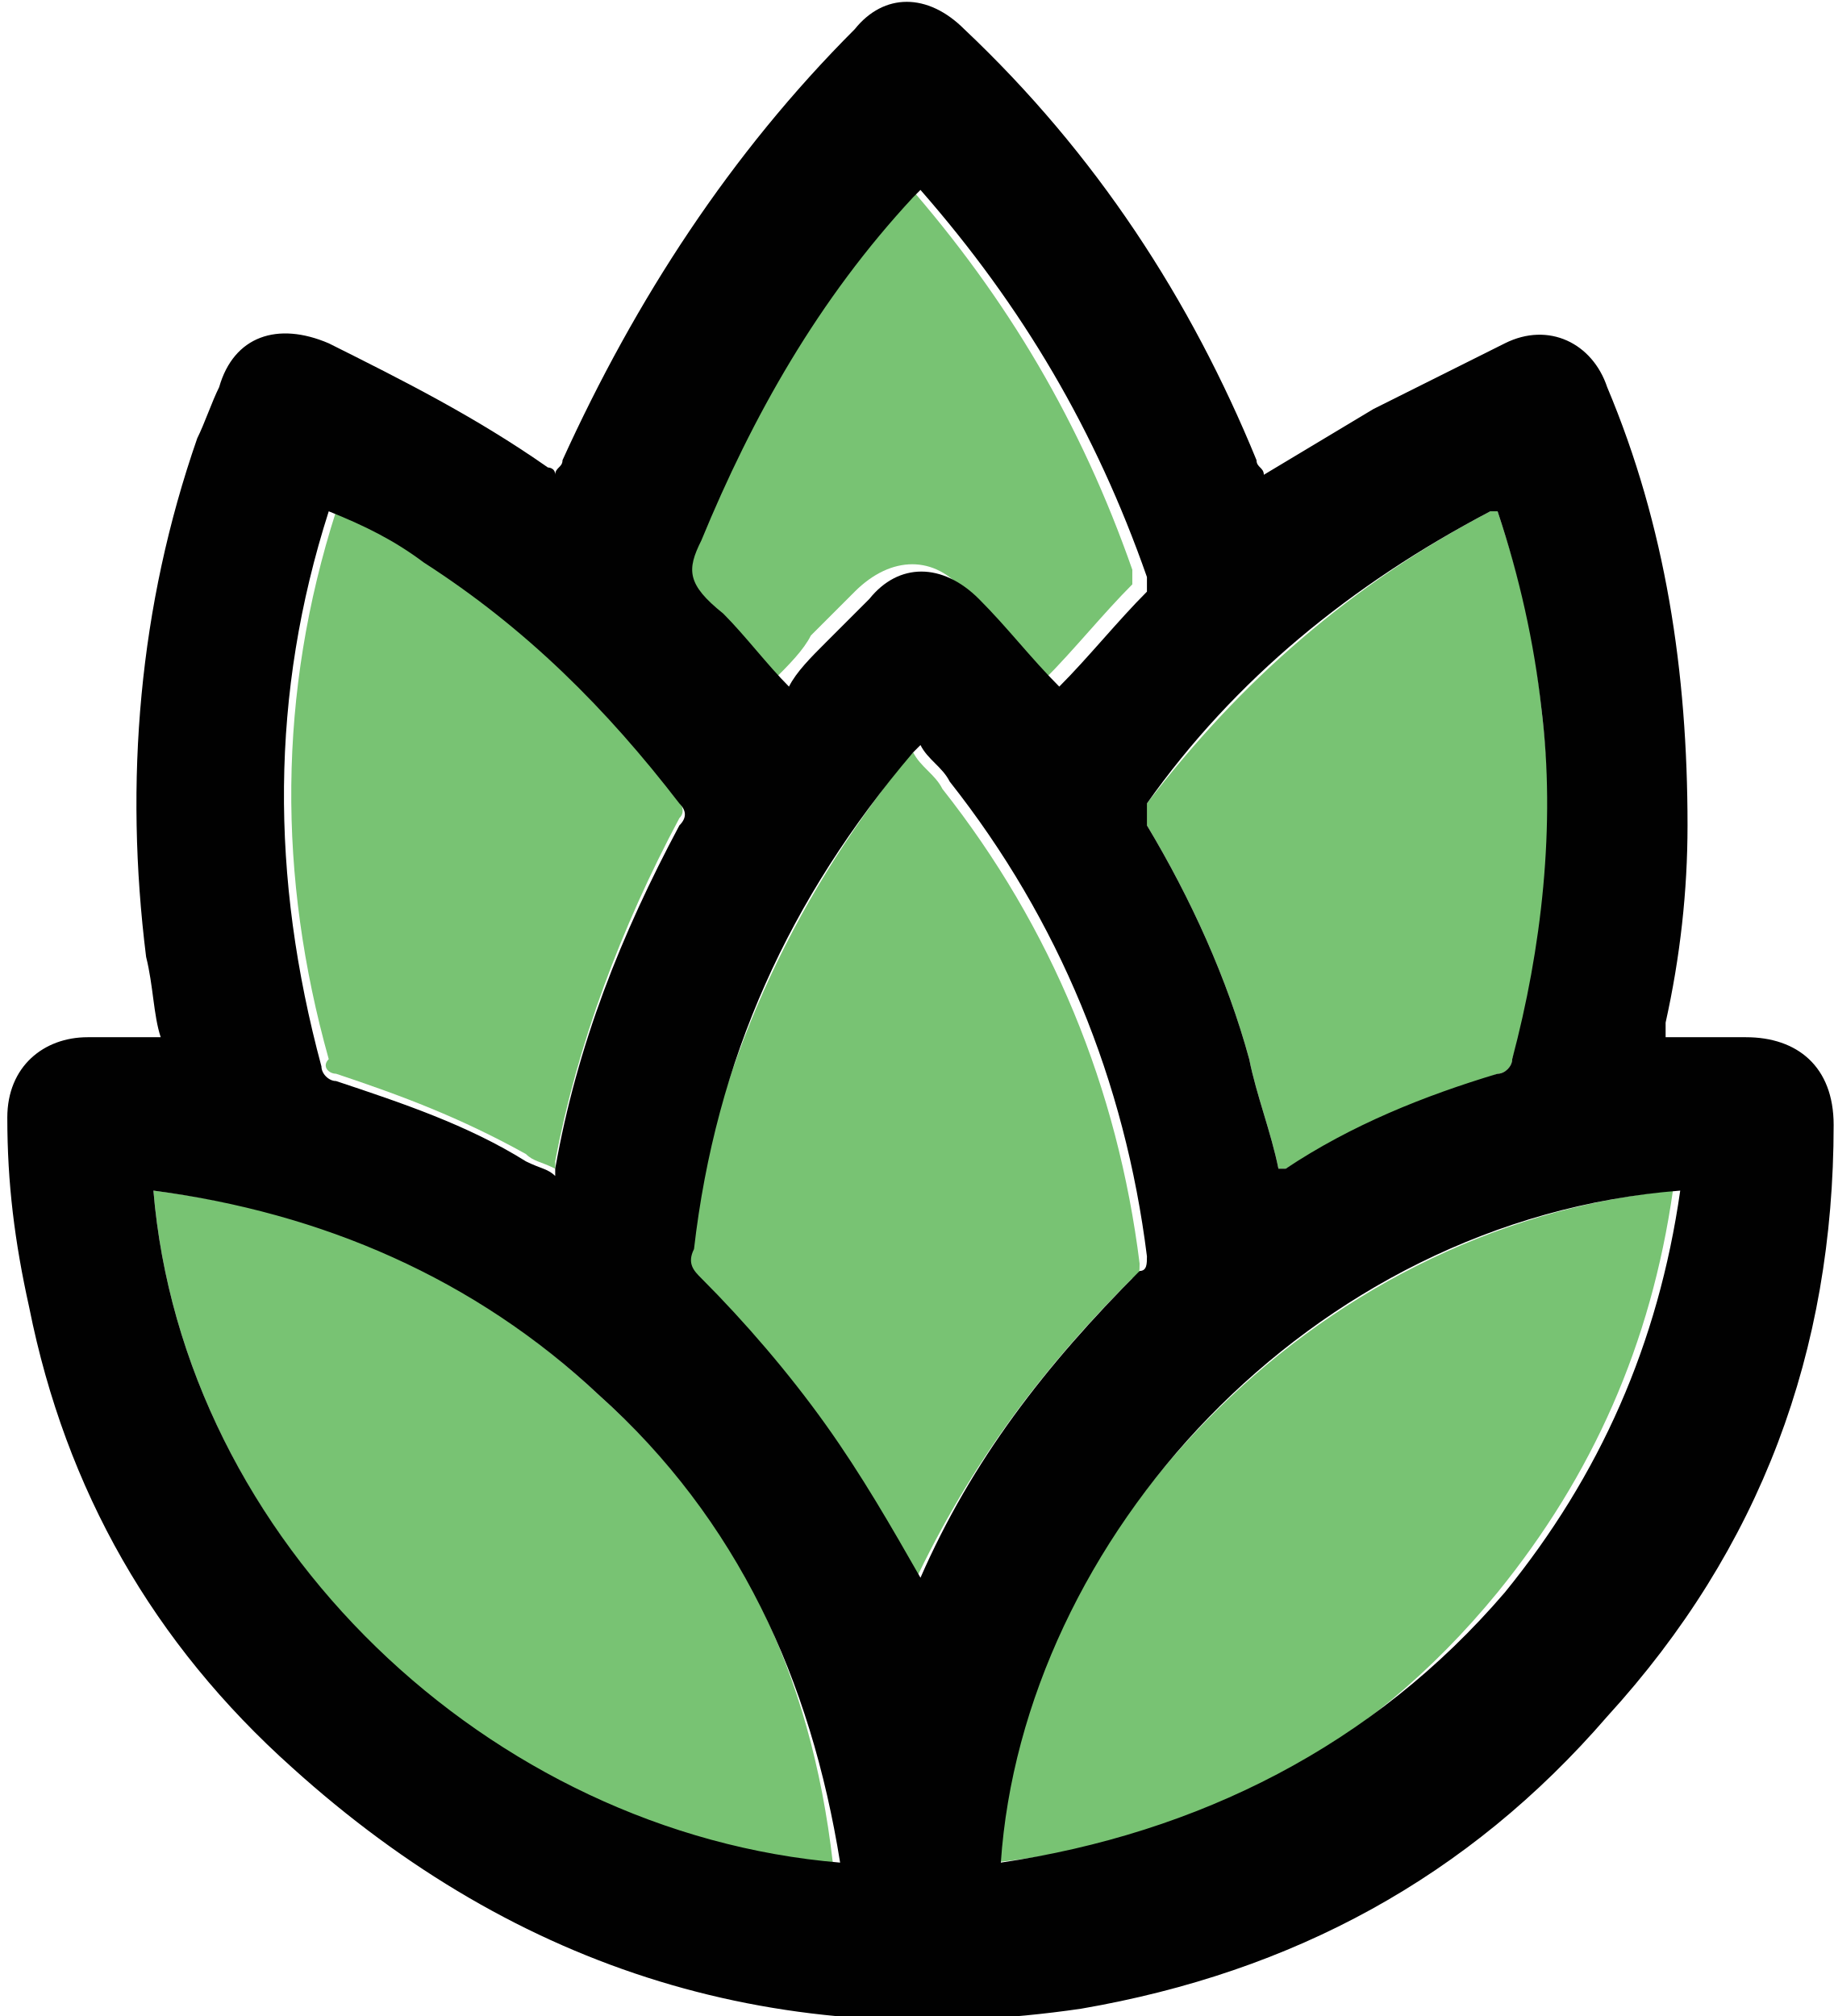
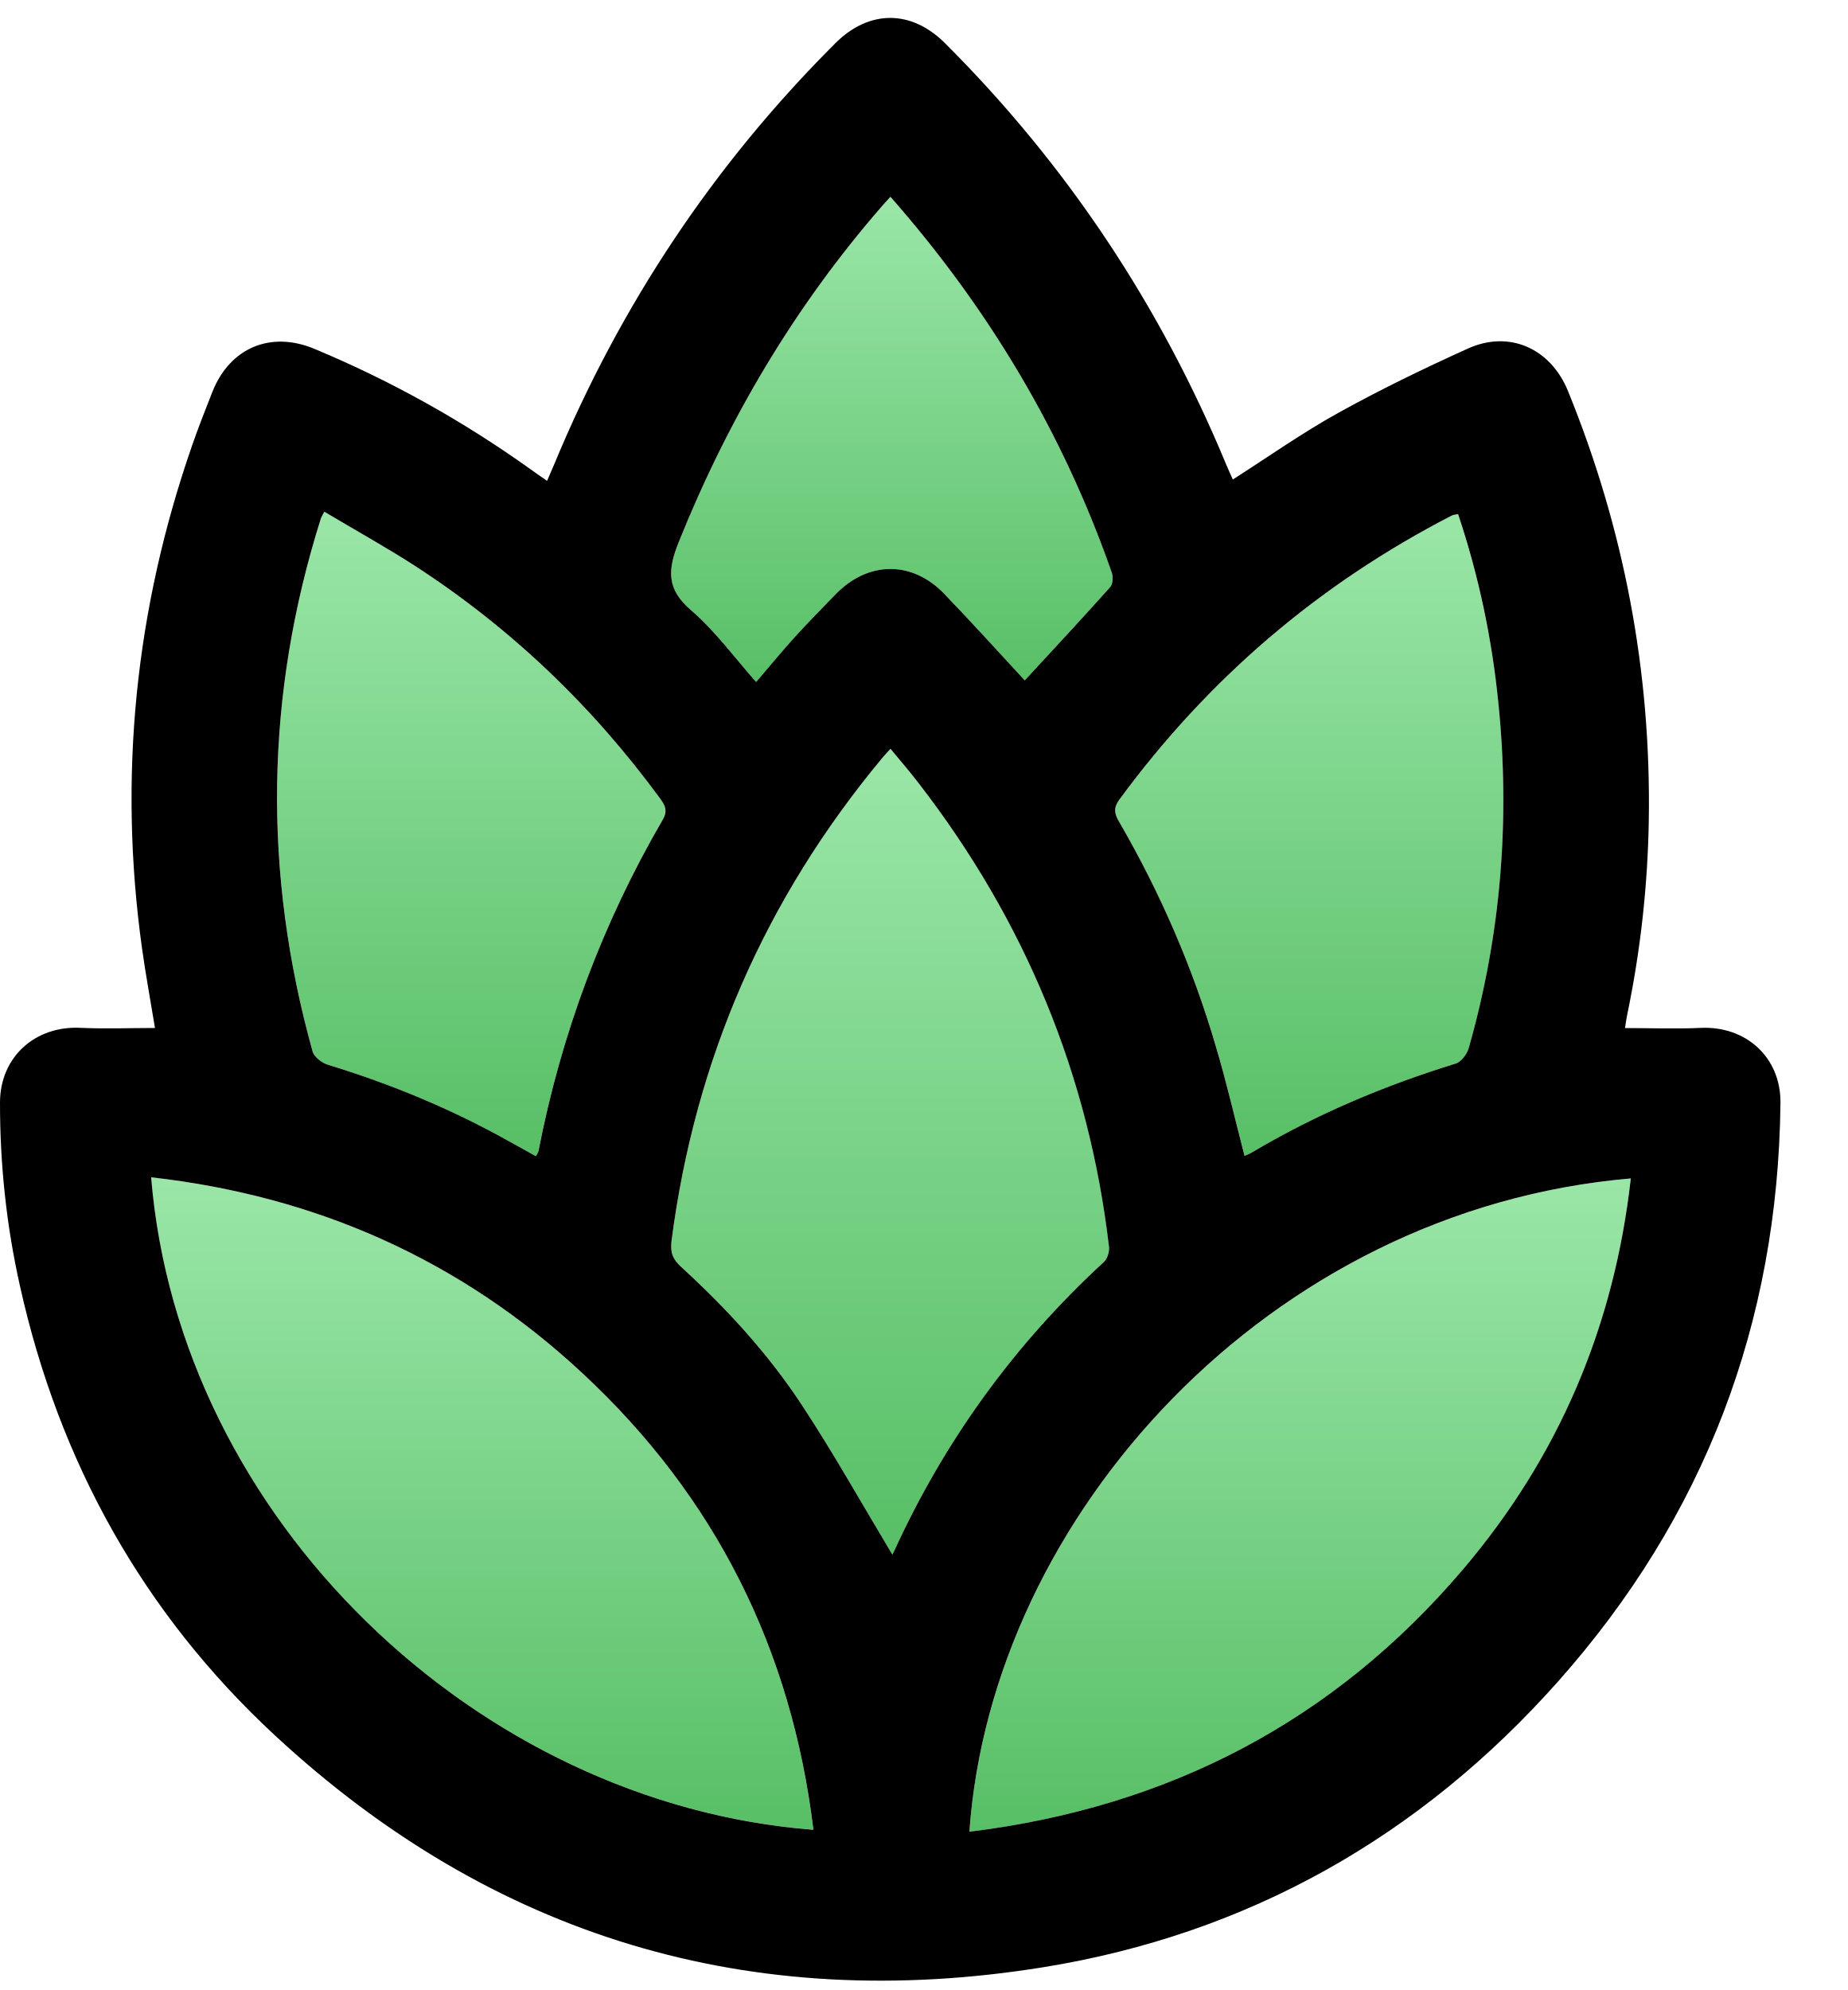
- <svg xmlns="http://www.w3.org/2000/svg" xmlns:xlink="http://www.w3.org/1999/xlink" version="1.1" id="Layer_1" x="0px" y="0px" viewBox="0 0 25.1 27.6" style="enable-background:new 0 0 25.1 27.6;" xml:space="preserve">
-   <style type="text/css">
- 	.st0{clip-path:url(#SVGID_2_);}
- 	.st1{clip-path:url(#SVGID_4_);fill:#78C373;}
- 	.st2{clip-path:url(#SVGID_6_);}
- 	.st3{clip-path:url(#SVGID_8_);fill:#78C373;}
- 	.st4{clip-path:url(#SVGID_10_);}
- 	.st5{clip-path:url(#SVGID_12_);fill:#78C373;}
- 	.st6{clip-path:url(#SVGID_14_);}
- 	.st7{clip-path:url(#SVGID_16_);fill:#78C373;}
- 	.st8{clip-path:url(#SVGID_18_);}
- 	.st9{clip-path:url(#SVGID_20_);fill:#78C373;}
- 	.st10{clip-path:url(#SVGID_22_);}
- 	.st11{clip-path:url(#SVGID_24_);fill:#78C373;}
- 	.st12{clip-path:url(#SVGID_26_);}
- 	.st13{clip-path:url(#SVGID_28_);fill:#010101;}
- </style>
-   <g>
-     <defs>
-       <path id="SVGID_1_" d="M9.7,8.3c0.3,0.3,0.6,0.7,0.9,1c0.2-0.2,0.4-0.4,0.5-0.6c0.2-0.2,0.4-0.4,0.6-0.6c0.5-0.5,1.1-0.5,1.5,0    c0.4,0.4,0.8,0.8,1.1,1.2c0.4-0.4,0.8-0.9,1.2-1.3c0,0,0-0.1,0-0.2c-0.7-2-1.7-3.7-3.1-5.3c-0.1,0.1-0.1,0.1-0.1,0.1    c-1.2,1.4-2.2,3-2.9,4.7C9.4,7.8,9.4,8,9.7,8.3" />
-     </defs>
-     <clipPath id="SVGID_2_">
-       <use xlink:href="#SVGID_1_" style="overflow:visible;" />
-     </clipPath>
-     <g class="st0">
-       <defs>
-         <rect id="SVGID_3_" x="0" y="-0.3" width="26" height="28" />
-       </defs>
-       <clipPath id="SVGID_4_">
-         <use xlink:href="#SVGID_3_" style="overflow:visible;" />
-       </clipPath>
-       <rect x="4.4" y="-2.5" class="st1" width="16.2" height="16.8" />
-     </g>
-   </g>
-   <g>
-     <defs>
-       <path id="SVGID_5_" d="M17.1,14.5c0.1,0.5,0.3,1,0.4,1.5c0,0,0.1,0,0.1,0c0.9-0.5,1.9-0.9,2.9-1.3c0.1,0,0.2-0.1,0.2-0.2    c0.5-1.6,0.6-3.2,0.4-4.8C21,8.7,20.8,7.9,20.5,7c0,0-0.1,0-0.1,0c-1.9,1-3.4,2.3-4.7,4c-0.1,0.1-0.1,0.2,0,0.3    C16.3,12.3,16.8,13.4,17.1,14.5" />
-     </defs>
-     <clipPath id="SVGID_6_">
-       <use xlink:href="#SVGID_5_" style="overflow:visible;" />
-     </clipPath>
-     <g class="st2">
-       <defs>
-         <rect id="SVGID_7_" x="0" y="-0.3" width="26" height="28" />
-       </defs>
-       <clipPath id="SVGID_8_">
-         <use xlink:href="#SVGID_7_" style="overflow:visible;" />
-       </clipPath>
-       <rect x="10.7" y="2" class="st3" width="15.5" height="19" />
-     </g>
-   </g>
-   <g>
-     <defs>
-       <path id="SVGID_9_" d="M4.6,14.7c0.9,0.3,1.7,0.6,2.6,1.1c0.1,0.1,0.2,0.1,0.4,0.2c0,0,0-0.1,0-0.1c0.3-1.6,0.9-3.2,1.7-4.7    c0.1-0.1,0-0.2,0-0.3c-1-1.3-2.1-2.4-3.5-3.3C5.4,7.4,5,7.2,4.6,6.9c0,0.1,0,0.1,0,0.1c-0.8,2.5-0.8,5-0.1,7.5    C4.4,14.6,4.5,14.7,4.6,14.7" />
-     </defs>
-     <clipPath id="SVGID_10_">
-       <use xlink:href="#SVGID_9_" style="overflow:visible;" />
-     </clipPath>
-     <g class="st4">
-       <defs>
-         <rect id="SVGID_11_" x="0" y="-0.3" width="26" height="28" />
-       </defs>
-       <clipPath id="SVGID_12_">
-         <use xlink:href="#SVGID_11_" style="overflow:visible;" />
-       </clipPath>
-       <rect x="-1.1" y="1.9" class="st5" width="15.5" height="19.1" />
-     </g>
-   </g>
-   <g>
-     <defs>
-       <path id="SVGID_13_" d="M8.2,19.1c-1.7-1.6-3.7-2.5-6.1-2.8c0.4,4.8,4.6,8.8,9.3,9.2C11.1,22.9,10.1,20.8,8.2,19.1" />
-     </defs>
-     <clipPath id="SVGID_14_">
-       <use xlink:href="#SVGID_13_" style="overflow:visible;" />
-     </clipPath>
-     <g class="st6">
-       <defs>
-         <rect id="SVGID_15_" x="0" y="-0.3" width="26" height="28" />
-       </defs>
-       <clipPath id="SVGID_16_">
-         <use xlink:href="#SVGID_15_" style="overflow:visible;" />
-       </clipPath>
-       <rect x="-2.9" y="11.3" class="st7" width="19.3" height="19.2" />
-     </g>
-   </g>
-   <g>
-     <defs>
-       <path id="SVGID_17_" d="M13.6,25.5c2.8-0.3,5.1-1.5,6.9-3.7c1.3-1.6,2.1-3.4,2.4-5.5C17.9,16.8,14,21.1,13.6,25.5" />
-     </defs>
-     <clipPath id="SVGID_18_">
-       <use xlink:href="#SVGID_17_" style="overflow:visible;" />
-     </clipPath>
-     <g class="st8">
-       <defs>
-         <rect id="SVGID_19_" x="0" y="-0.3" width="26" height="28" />
-       </defs>
-       <clipPath id="SVGID_20_">
-         <use xlink:href="#SVGID_19_" style="overflow:visible;" />
-       </clipPath>
-       <rect x="8.6" y="11.3" class="st9" width="19.3" height="19.2" />
-     </g>
-   </g>
-   <g>
-     <defs>
-       <path id="SVGID_21_" d="M15.5,17.5c0.1,0,0.1-0.1,0.1-0.2c-0.3-2.4-1.2-4.6-2.7-6.5c-0.1-0.2-0.3-0.3-0.4-0.5    c-0.1,0.1-0.1,0.1-0.1,0.1c-1.6,2-2.6,4.2-3,6.8c0,0.2,0,0.3,0.1,0.4c0.6,0.6,1.2,1.2,1.7,2c0.4,0.7,0.8,1.4,1.3,2.1c0,0,0,0,0,0    C13.3,20,14.3,18.7,15.5,17.5" />
-     </defs>
-     <clipPath id="SVGID_22_">
-       <use xlink:href="#SVGID_21_" style="overflow:visible;" />
-     </clipPath>
-     <g class="st10">
-       <defs>
-         <rect id="SVGID_23_" x="0" y="-0.3" width="26" height="28" />
-       </defs>
-       <clipPath id="SVGID_24_">
-         <use xlink:href="#SVGID_23_" style="overflow:visible;" />
-       </clipPath>
-       <rect x="4.4" y="5.3" class="st11" width="16.2" height="21.3" />
-     </g>
-   </g>
-   <g>
-     <defs>
-       <path id="SVGID_25_" d="M23.9,14.2c-0.3,0-0.7,0-1.1,0c0-0.1,0-0.1,0-0.2c0.2-0.9,0.3-1.8,0.3-2.7c0-2.1-0.3-4.1-1.1-6    c-0.2-0.6-0.8-0.9-1.4-0.6c-0.6,0.3-1.2,0.6-1.8,0.9c-0.5,0.3-1,0.6-1.5,0.9c0-0.1-0.1-0.1-0.1-0.2c-0.9-2.2-2.2-4.2-4-5.9    c-0.5-0.5-1.1-0.5-1.5,0c-1.7,1.7-3,3.7-4,5.9c0,0.1-0.1,0.1-0.1,0.2C7.6,6.4,7.5,6.4,7.5,6.4c-1-0.7-2-1.2-3-1.7    C3.8,4.4,3.2,4.6,3,5.3C2.9,5.5,2.8,5.8,2.7,6c-0.8,2.3-1,4.7-0.7,7.1c0.1,0.4,0.1,0.8,0.2,1.1c-0.4,0-0.7,0-1,0    c-0.6,0-1.1,0.4-1.1,1.1c0,0.9,0.1,1.7,0.3,2.6c0.5,2.5,1.7,4.6,3.6,6.3c3.1,2.8,6.7,3.9,10.8,3.3c2.9-0.5,5.3-1.8,7.2-4    c2.1-2.3,3.1-5,3.1-8.1C25.1,14.6,24.6,14.2,23.9,14.2 M15.7,11c1.2-1.7,2.8-3,4.7-4c0,0,0,0,0.1,0c0.3,0.9,0.5,1.8,0.6,2.7    c0.2,1.6,0,3.3-0.4,4.8c0,0.1-0.1,0.2-0.2,0.2c-1,0.3-2,0.7-2.9,1.3c0,0-0.1,0-0.1,0c-0.1-0.5-0.3-1-0.4-1.5    c-0.3-1.1-0.8-2.2-1.4-3.2C15.7,11.2,15.7,11.1,15.7,11 M9.6,7.4c0.7-1.7,1.6-3.3,2.9-4.7c0,0,0.1-0.1,0.1-0.1    c1.4,1.6,2.4,3.3,3.1,5.3c0,0.1,0,0.2,0,0.2c-0.4,0.4-0.8,0.9-1.2,1.3c-0.4-0.4-0.7-0.8-1.1-1.2c-0.5-0.5-1.1-0.5-1.5,0    c-0.2,0.2-0.4,0.4-0.6,0.6c-0.2,0.2-0.4,0.4-0.5,0.6c-0.3-0.3-0.6-0.7-0.9-1C9.4,8,9.4,7.8,9.6,7.4 M4.5,7C4.5,7,4.5,7,4.5,7    C5,7.2,5.4,7.4,5.8,7.7c1.4,0.9,2.5,2,3.5,3.3c0.1,0.1,0.1,0.2,0,0.3c-0.8,1.5-1.4,3-1.7,4.7c0,0,0,0,0,0.1    c-0.1-0.1-0.2-0.1-0.4-0.2c-0.8-0.5-1.7-0.8-2.6-1.1c-0.1,0-0.2-0.1-0.2-0.2C3.7,12,3.7,9.5,4.5,7 M2.1,16.3    c2.3,0.3,4.4,1.2,6.1,2.8c1.9,1.7,2.9,3.9,3.3,6.4C6.7,25.1,2.5,21.1,2.1,16.3 M12.6,21.6c-0.4-0.7-0.8-1.4-1.3-2.1    c-0.5-0.7-1.1-1.4-1.7-2c-0.1-0.1-0.2-0.2-0.1-0.4c0.3-2.6,1.3-4.8,3-6.8c0,0,0.1-0.1,0.1-0.1c0.1,0.2,0.3,0.3,0.4,0.5    c1.5,1.9,2.4,4.1,2.7,6.5c0,0.1,0,0.2-0.1,0.2C14.3,18.7,13.3,20,12.6,21.6C12.6,21.6,12.6,21.6,12.6,21.6 M20.6,21.8    c-1.8,2.1-4.2,3.3-6.9,3.7c0.3-4.4,4.2-8.8,9.3-9.2C22.7,18.4,21.9,20.2,20.6,21.8" />
-     </defs>
-     <clipPath id="SVGID_26_">
-       <use xlink:href="#SVGID_25_" style="overflow:visible;" />
-     </clipPath>
-     <g class="st12">
-       <defs>
-         <rect id="SVGID_27_" x="0" y="-0.3" width="26" height="28" />
-       </defs>
-       <clipPath id="SVGID_28_">
-         <use xlink:href="#SVGID_27_" style="overflow:visible;" />
-       </clipPath>
-       <rect x="-5" y="-5" class="st13" width="35.1" height="37.6" />
-     </g>
+ <svg xmlns="http://www.w3.org/2000/svg" width="26px" height="28px" viewBox="0 0 26 28" version="1.1">
+   <defs>
+     <linearGradient x1="50%" y1="0%" x2="50%" y2="100%" id="linearGradient-1">
+       <stop stop-color="#9AE6A8" offset="0%" />
+       <stop stop-color="#58BF66" offset="100%" />
+     </linearGradient>
+   </defs>
+   <g id="HOP-ON" stroke="none" stroke-width="1" fill="none" fill-rule="evenodd">
+     <path d="M9.727,8.588 C10.067,8.879 10.336,9.251 10.642,9.596 C10.828,9.378 11.004,9.164 11.189,8.959 C11.376,8.754 11.57,8.556 11.763,8.358 C12.219,7.892 12.834,7.886 13.286,8.353 C13.675,8.756 14.049,9.172 14.421,9.573 C14.82,9.14 15.226,8.705 15.623,8.262 C15.662,8.219 15.667,8.116 15.647,8.057 C14.961,6.097 13.919,4.348 12.531,2.769 C12.477,2.828 12.439,2.869 12.403,2.911 C11.182,4.318 10.248,5.896 9.553,7.624 C9.395,8.017 9.375,8.287 9.727,8.588" id="Fill-1" fill="url(#linearGradient-1)" />
+     <path d="M17.515,16.263 C17.548,16.248 17.58,16.238 17.609,16.221 C18.516,15.68 19.481,15.275 20.487,14.963 C20.564,14.939 20.645,14.831 20.67,14.747 C21.123,13.159 21.253,11.541 21.088,9.9 C20.997,8.995 20.811,8.108 20.519,7.233 C20.474,7.243 20.452,7.244 20.434,7.253 C18.556,8.218 16.998,9.555 15.75,11.256 C15.666,11.37 15.683,11.45 15.746,11.559 C16.326,12.556 16.783,13.609 17.109,14.715 C17.258,15.222 17.378,15.738 17.515,16.263 Z" id="Fill-3" fill="url(#linearGradient-1)" />
+     <path d="M7.174,16.064 C7.295,16.131 7.417,16.199 7.542,16.268 C7.56,16.23 7.574,16.213 7.577,16.194 C7.901,14.544 8.481,12.989 9.325,11.536 C9.398,11.411 9.363,11.334 9.29,11.235 C8.335,9.934 7.188,8.834 5.831,7.957 C5.423,7.692 4.995,7.457 4.564,7.201 C4.532,7.262 4.523,7.274 4.518,7.287 C3.73,9.777 3.699,12.28 4.399,14.793 C4.42,14.871 4.528,14.955 4.613,14.981 C5.505,15.253 6.361,15.609 7.174,16.064 Z" id="Fill-5" fill="url(#linearGradient-1)" />
+     <path d="M2.127,16.565 C2.524,21.372 6.712,25.378 11.446,25.745 C11.139,23.202 10.063,21.056 8.195,19.32 C6.486,17.73 4.457,16.827 2.127,16.565 Z" id="Fill-7" fill="url(#linearGradient-1)" />
+     <path d="M20.589,22.082 C21.937,20.497 22.716,18.661 22.95,16.581 C17.856,17.018 13.954,21.334 13.642,25.774 C16.437,25.43 18.766,24.225 20.589,22.082 Z" id="Fill-9" fill="url(#linearGradient-1)" />
+     <path d="M15.607,17.538 C15.322,15.12 14.421,12.954 12.936,11.029 C12.808,10.863 12.671,10.704 12.532,10.536 C12.476,10.598 12.442,10.633 12.409,10.672 C10.767,12.649 9.78,14.911 9.45,17.462 C9.429,17.624 9.469,17.719 9.586,17.825 C10.227,18.412 10.815,19.05 11.291,19.777 C11.735,20.457 12.135,21.169 12.557,21.872 C12.556,21.876 12.57,21.853 12.581,21.83 C13.291,20.273 14.275,18.915 15.535,17.756 C15.585,17.71 15.614,17.608 15.607,17.538 Z" id="Fill-11" fill="url(#linearGradient-1)" />
+     <path d="M20.589,22.081 C18.766,24.225 16.437,25.43 13.642,25.773 C13.954,21.333 17.856,17.017 22.95,16.581 C22.716,18.661 21.937,20.496 20.589,22.081 M12.557,21.872 C12.135,21.169 11.736,20.457 11.29,19.777 C10.814,19.051 10.227,18.412 9.585,17.825 C9.469,17.719 9.43,17.624 9.45,17.462 C9.78,14.911 10.767,12.649 12.41,10.672 C12.442,10.633 12.476,10.598 12.532,10.536 C12.671,10.704 12.808,10.863 12.935,11.029 C14.421,12.954 15.322,15.121 15.606,17.538 C15.615,17.609 15.585,17.71 15.535,17.756 C14.275,18.915 13.291,20.273 12.581,21.829 C12.57,21.853 12.556,21.876 12.557,21.872 M2.127,16.565 C4.456,16.827 6.486,17.73 8.195,19.32 C10.063,21.056 11.139,23.202 11.447,25.746 C6.713,25.379 2.523,21.372 2.127,16.565 M4.518,7.287 C4.523,7.274 4.532,7.262 4.564,7.2 C4.995,7.457 5.422,7.693 5.832,7.957 C7.187,8.834 8.335,9.933 9.29,11.236 C9.362,11.335 9.399,11.411 9.325,11.536 C8.48,12.989 7.9,14.544 7.578,16.194 C7.575,16.213 7.561,16.231 7.542,16.268 C7.417,16.199 7.295,16.132 7.174,16.064 C6.361,15.608 5.505,15.253 4.613,14.981 C4.528,14.955 4.42,14.871 4.399,14.794 C3.698,12.28 3.73,9.777 4.518,7.287 M9.553,7.624 C10.248,5.896 11.181,4.318 12.403,2.911 C12.439,2.869 12.477,2.828 12.531,2.769 C13.919,4.348 14.961,6.097 15.646,8.057 C15.667,8.116 15.661,8.219 15.623,8.261 C15.226,8.705 14.82,9.141 14.421,9.573 C14.049,9.172 13.675,8.756 13.286,8.353 C12.834,7.886 12.219,7.892 11.763,8.358 C11.57,8.556 11.376,8.754 11.189,8.959 C11.004,9.163 10.828,9.378 10.641,9.596 C10.336,9.252 10.066,8.879 9.727,8.588 C9.375,8.288 9.395,8.017 9.553,7.624 M15.749,11.256 C16.997,9.554 18.557,8.218 20.433,7.253 C20.451,7.244 20.474,7.243 20.519,7.233 C20.812,8.107 20.997,8.994 21.087,9.9 C21.253,11.541 21.122,13.16 20.669,14.747 C20.645,14.831 20.564,14.94 20.487,14.964 C19.48,15.275 18.515,15.681 17.61,16.22 C17.581,16.238 17.548,16.248 17.514,16.263 C17.378,15.738 17.259,15.222 17.108,14.715 C16.783,13.608 16.325,12.556 15.747,11.559 C15.683,11.45 15.667,11.37 15.749,11.256 M23.929,14.463 C23.579,14.479 23.227,14.465 22.868,14.465 C22.878,14.408 22.886,14.338 22.901,14.269 C23.087,13.37 23.188,12.461 23.203,11.544 C23.237,9.452 22.855,7.438 22.065,5.5 C21.822,4.905 21.243,4.64 20.658,4.904 C20.039,5.184 19.425,5.481 18.83,5.811 C18.324,6.092 17.849,6.427 17.349,6.747 C17.319,6.678 17.286,6.608 17.256,6.536 C16.329,4.3 15.015,2.321 13.3,0.609 C12.825,0.134 12.233,0.134 11.759,0.605 C10.043,2.316 8.728,4.295 7.8,6.531 C7.769,6.606 7.736,6.679 7.699,6.766 C7.607,6.702 7.537,6.654 7.468,6.604 C6.517,5.924 5.504,5.359 4.426,4.909 C3.809,4.651 3.234,4.893 2.988,5.516 C2.889,5.767 2.79,6.018 2.702,6.272 C1.903,8.572 1.663,10.927 1.998,13.34 C2.052,13.724 2.122,14.104 2.181,14.464 C1.824,14.464 1.478,14.478 1.134,14.462 C0.492,14.43 0.001,14.874 0,15.513 C-0.001,16.381 0.09,17.242 0.28,18.09 C0.829,20.563 2.01,22.694 3.866,24.415 C6.932,27.258 10.566,28.345 14.686,27.679 C17.565,27.213 19.989,25.84 21.928,23.657 C23.985,21.342 25.022,18.618 25.056,15.519 C25.063,14.876 24.568,14.431 23.929,14.463" id="Fill-13" fill="#000000" />
  </g>
</svg>
